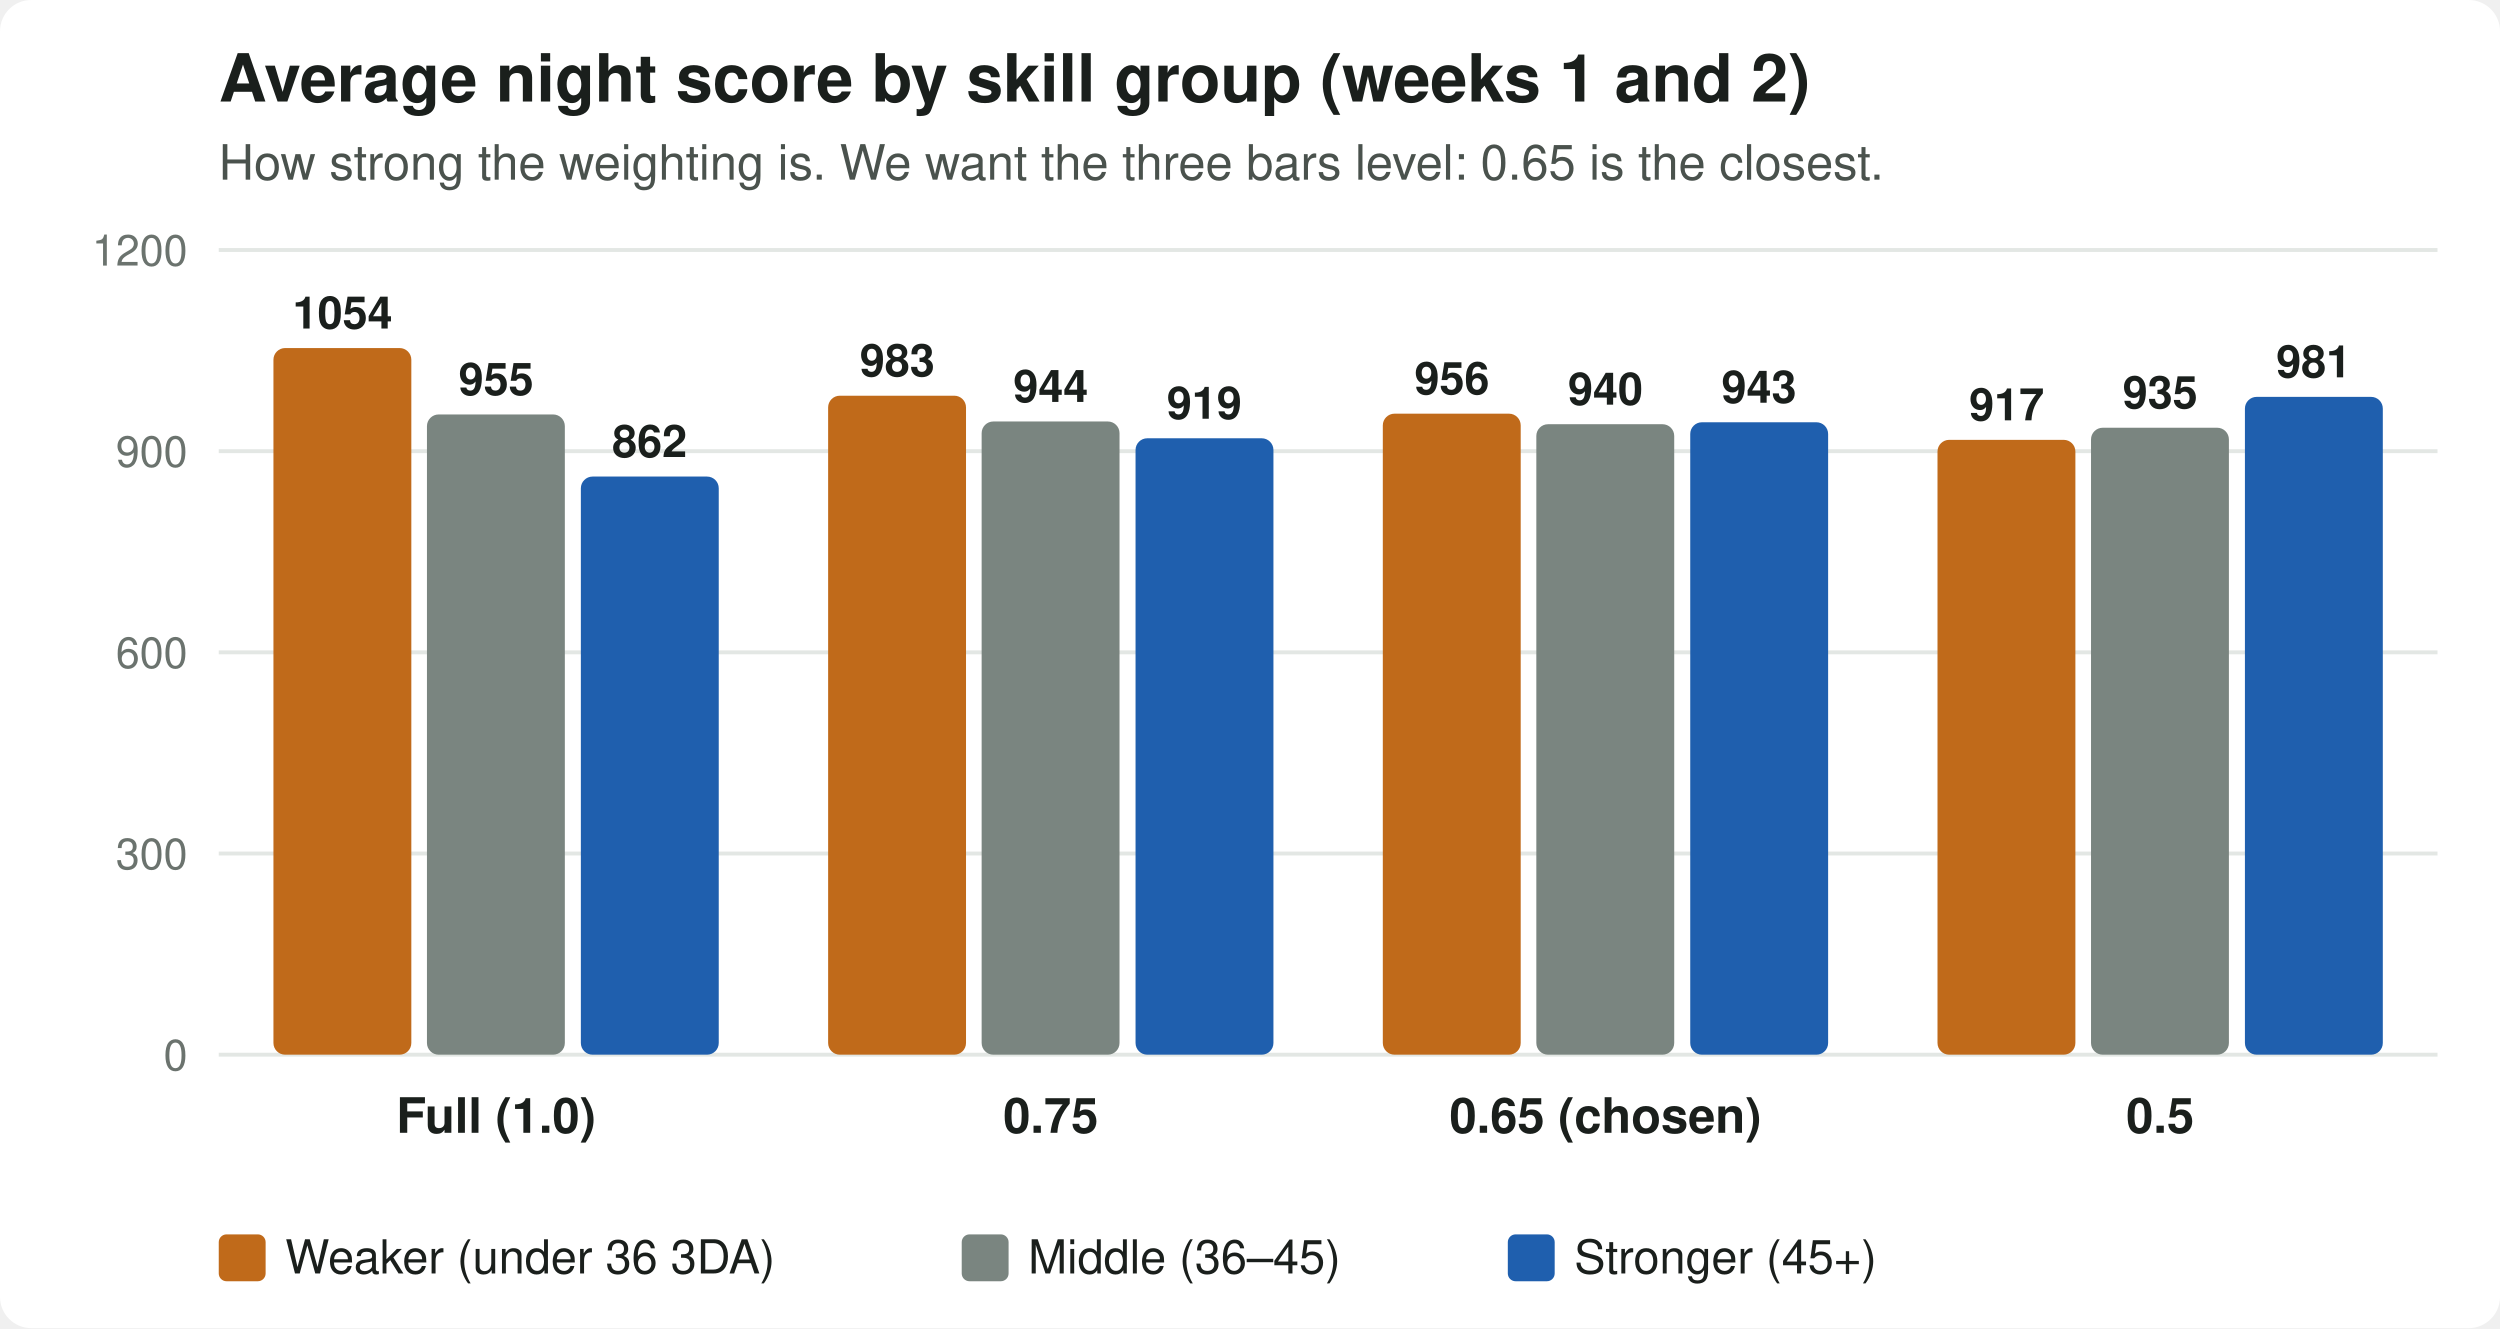
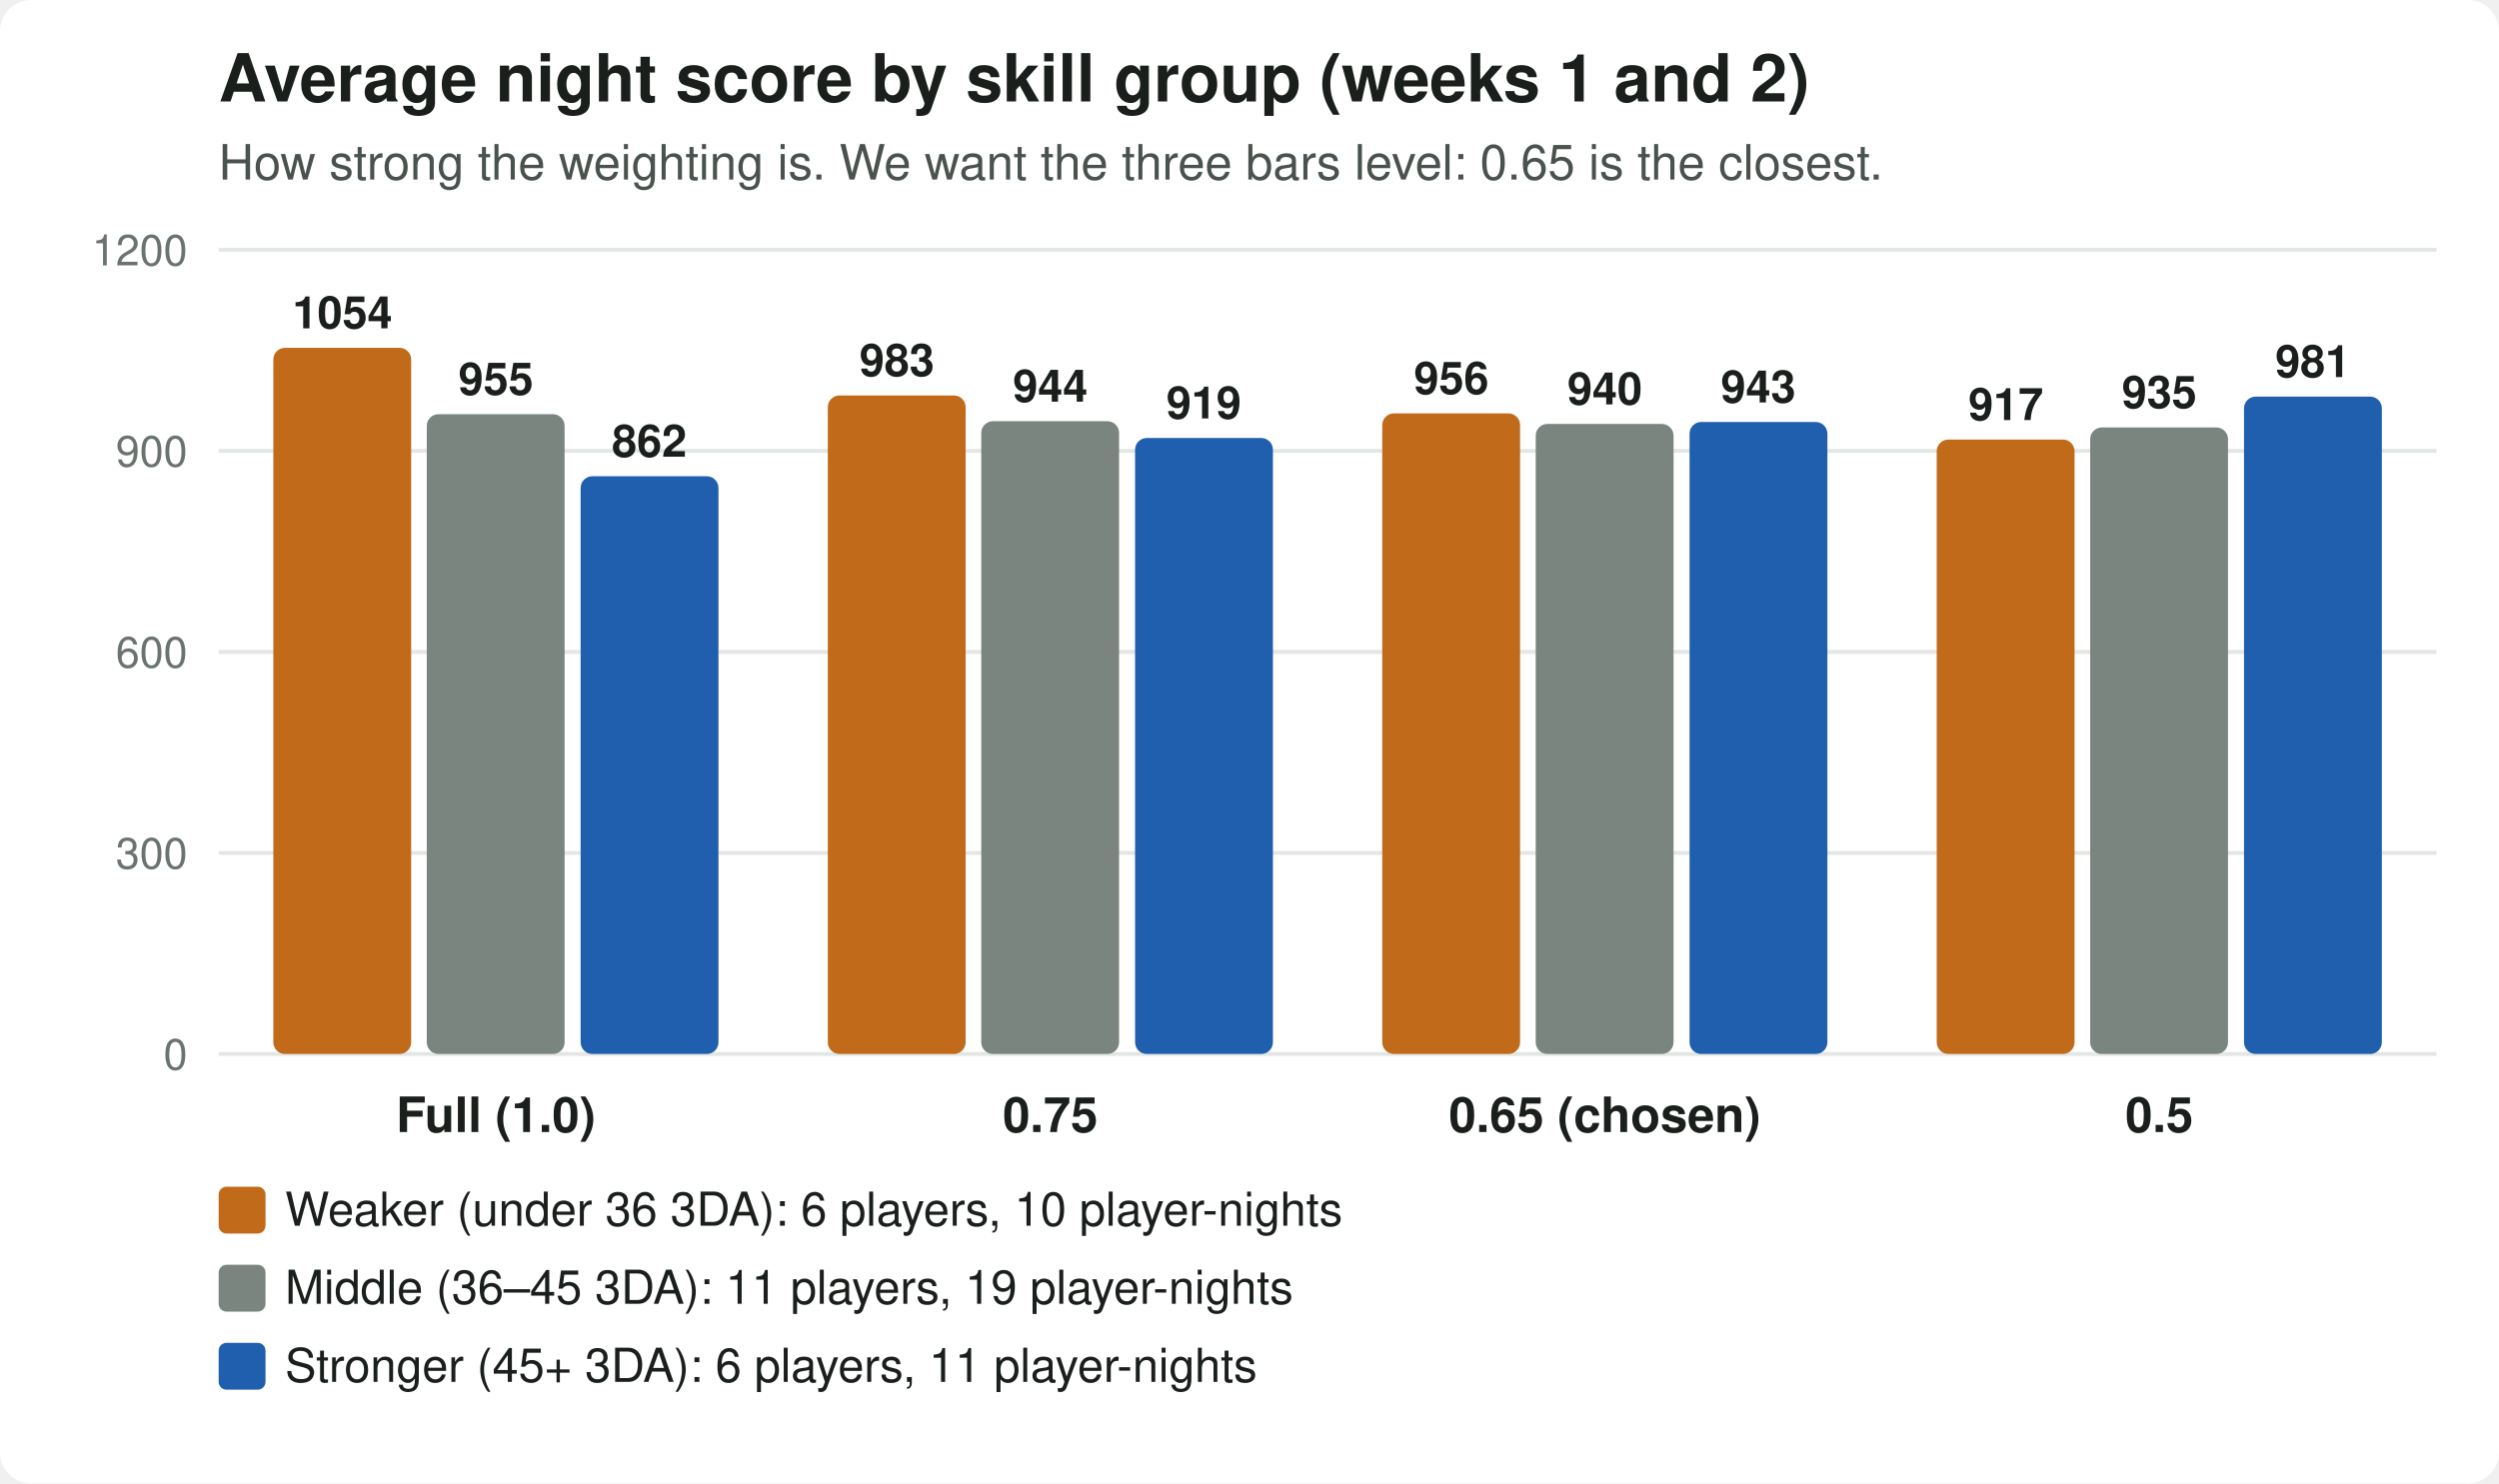
- <svg xmlns="http://www.w3.org/2000/svg" viewBox="0 0 640 340" width="640" height="340" font-family="Segoe UI, Helvetica, Arial, sans-serif">
-   <rect width="640" height="340" fill="#ffffff" rx="8" />
+ <svg xmlns="http://www.w3.org/2000/svg" viewBox="0 0 640 380" width="640" height="380" font-family="Segoe UI, Helvetica, Arial, sans-serif">
+   <rect width="640" height="380" fill="#ffffff" rx="8" />
  <text x="56" y="26" font-size="17" font-weight="700" fill="#1a1f1c">Average night score by skill group (weeks 1 and 2)</text>
  <text x="56" y="46" font-size="12.5" fill="#4a524d">How strong the weighting is. We want the three bars level: 0.65 is the closest.</text>
  <line x1="56" x2="624" y1="270.0" y2="270.0" stroke="#e3e7e4" />
  <text x="48" y="274.0" font-size="11" fill="#6b736e" text-anchor="end">0</text>
  <line x1="56" x2="624" y1="218.5" y2="218.5" stroke="#e3e7e4" />
  <text x="48" y="222.5" font-size="11" fill="#6b736e" text-anchor="end">300</text>
  <line x1="56" x2="624" y1="167.0" y2="167.0" stroke="#e3e7e4" />
  <text x="48" y="171.0" font-size="11" fill="#6b736e" text-anchor="end">600</text>
  <line x1="56" x2="624" y1="115.5" y2="115.5" stroke="#e3e7e4" />
  <text x="48" y="119.5" font-size="11" fill="#6b736e" text-anchor="end">900</text>
  <line x1="56" x2="624" y1="64.0" y2="64.0" stroke="#e3e7e4" />
  <text x="48" y="68.0" font-size="11" fill="#6b736e" text-anchor="end">1200</text>
  <rect x="70.0" y="89.1" width="35.3" height="180.9" fill="#c06a1a" rx="3" />
  <text x="87.7" y="84.1" font-size="11.5" font-weight="600" fill="#1a1f1c" text-anchor="middle">1054</text>
  <rect x="109.3" y="106.1" width="35.3" height="163.9" fill="#7a8580" rx="3" />
  <text x="127.0" y="101.1" font-size="11.5" font-weight="600" fill="#1a1f1c" text-anchor="middle">955</text>
  <rect x="148.7" y="122.0" width="35.3" height="148.0" fill="#1f5fae" rx="3" />
  <text x="166.3" y="117.0" font-size="11.5" font-weight="600" fill="#1a1f1c" text-anchor="middle">862</text>
  <text x="127.0" y="290" font-size="12.5" font-weight="600" fill="#1a1f1c" text-anchor="middle">Full (1.0)</text>
  <rect x="212.0" y="101.3" width="35.3" height="168.7" fill="#c06a1a" rx="3" />
  <text x="229.7" y="96.3" font-size="11.5" font-weight="600" fill="#1a1f1c" text-anchor="middle">983</text>
  <rect x="251.3" y="107.9" width="35.3" height="162.1" fill="#7a8580" rx="3" />
  <text x="269.0" y="102.9" font-size="11.5" font-weight="600" fill="#1a1f1c" text-anchor="middle">944</text>
  <rect x="290.7" y="112.2" width="35.3" height="157.8" fill="#1f5fae" rx="3" />
  <text x="308.3" y="107.2" font-size="11.5" font-weight="600" fill="#1a1f1c" text-anchor="middle">919</text>
  <text x="269.0" y="290" font-size="12.5" font-weight="600" fill="#1a1f1c" text-anchor="middle">0.75</text>
  <rect x="354.0" y="105.9" width="35.3" height="164.1" fill="#c06a1a" rx="3" />
  <text x="371.7" y="100.9" font-size="11.5" font-weight="600" fill="#1a1f1c" text-anchor="middle">956</text>
  <rect x="393.3" y="108.6" width="35.3" height="161.4" fill="#7a8580" rx="3" />
  <text x="411.0" y="103.6" font-size="11.5" font-weight="600" fill="#1a1f1c" text-anchor="middle">940</text>
  <rect x="432.7" y="108.1" width="35.3" height="161.9" fill="#1f5fae" rx="3" />
  <text x="450.3" y="103.1" font-size="11.5" font-weight="600" fill="#1a1f1c" text-anchor="middle">943</text>
  <text x="411.0" y="290" font-size="12.5" font-weight="600" fill="#1a1f1c" text-anchor="middle">0.65 (chosen)</text>
  <rect x="496.0" y="112.6" width="35.3" height="157.4" fill="#c06a1a" rx="3" />
  <text x="513.7" y="107.6" font-size="11.5" font-weight="600" fill="#1a1f1c" text-anchor="middle">917</text>
  <rect x="535.3" y="109.5" width="35.3" height="160.5" fill="#7a8580" rx="3" />
  <text x="553.0" y="104.5" font-size="11.5" font-weight="600" fill="#1a1f1c" text-anchor="middle">935</text>
  <rect x="574.7" y="101.6" width="35.3" height="168.4" fill="#1f5fae" rx="3" />
  <text x="592.3" y="96.6" font-size="11.5" font-weight="600" fill="#1a1f1c" text-anchor="middle">981</text>
  <text x="553.0" y="290" font-size="12.5" font-weight="600" fill="#1a1f1c" text-anchor="middle">0.5</text>
-   <rect x="56" y="316" width="12" height="12" fill="#c06a1a" rx="2" />
-   <text x="73" y="326" font-size="12" fill="#1a1f1c">Weaker (under 36 3DA)</text>
-   <rect x="246.2" y="316" width="12" height="12" fill="#7a8580" rx="2" />
-   <text x="263.2" y="326" font-size="12" fill="#1a1f1c">Middle (36–45)</text>
-   <rect x="386.0" y="316" width="12" height="12" fill="#1f5fae" rx="2" />
-   <text x="403.0" y="326" font-size="12" fill="#1a1f1c">Stronger (45+)</text>
+   <rect x="56" y="304" width="12" height="12" fill="#c06a1a" rx="2" />
+   <text x="73" y="314" font-size="12" fill="#1a1f1c">Weaker (under 36 3DA): 6 players, 10 player-nights</text>
+   <rect x="56" y="324" width="12" height="12" fill="#7a8580" rx="2" />
+   <text x="73" y="334" font-size="12" fill="#1a1f1c">Middle (36–45 3DA): 11 players, 19 player-nights</text>
+   <rect x="56" y="344" width="12" height="12" fill="#1f5fae" rx="2" />
+   <text x="73" y="354" font-size="12" fill="#1a1f1c">Stronger (45+ 3DA): 6 players, 11 player-nights</text>
</svg>
